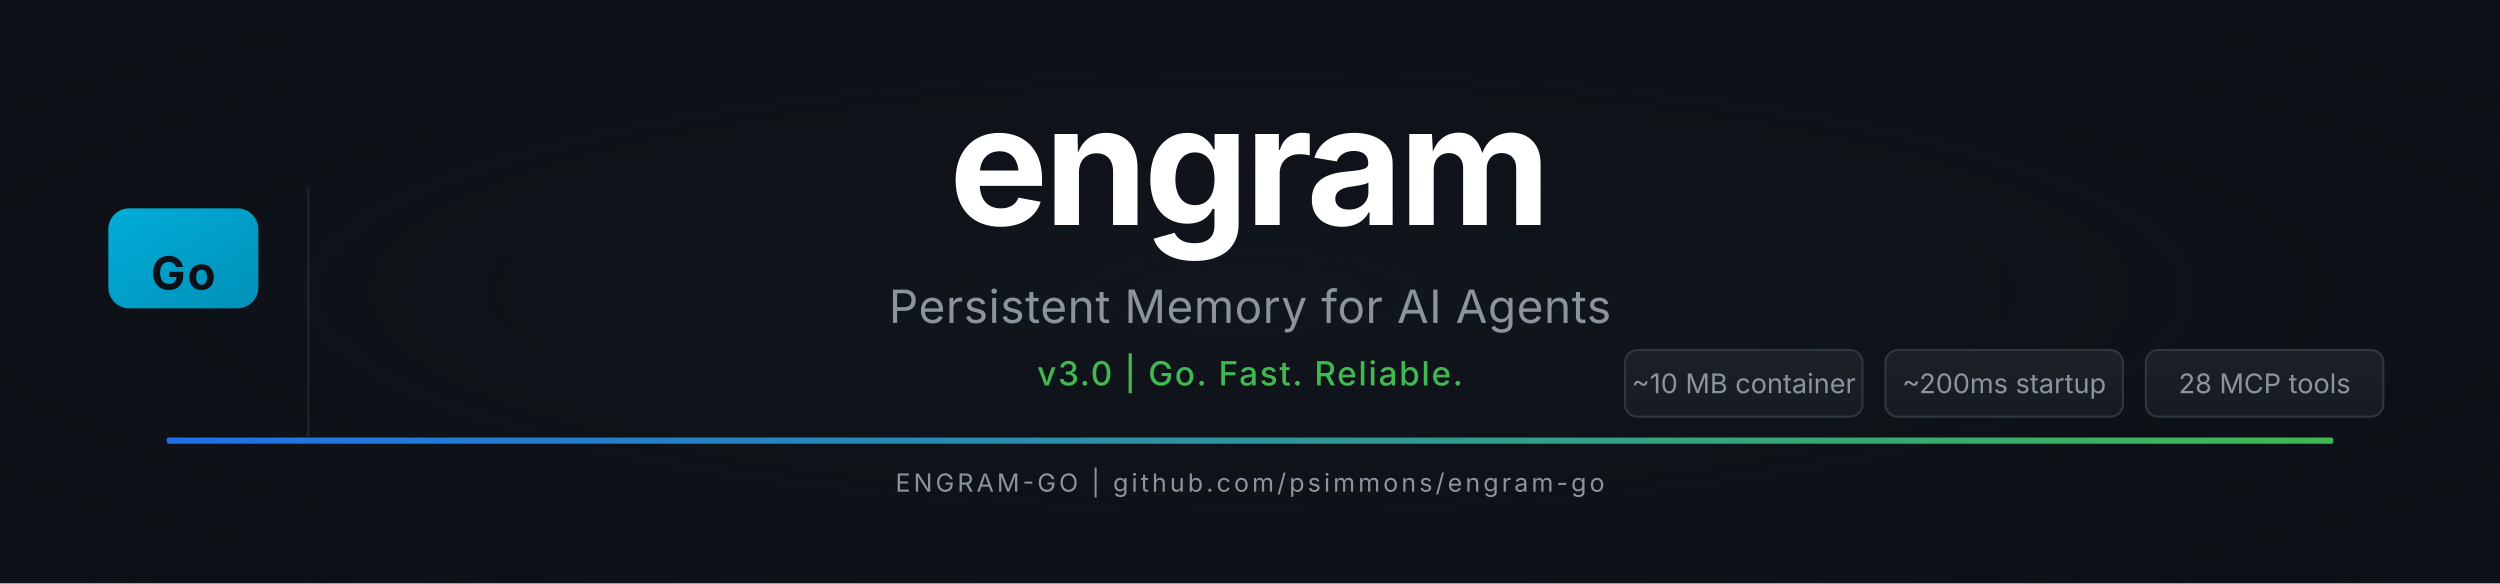
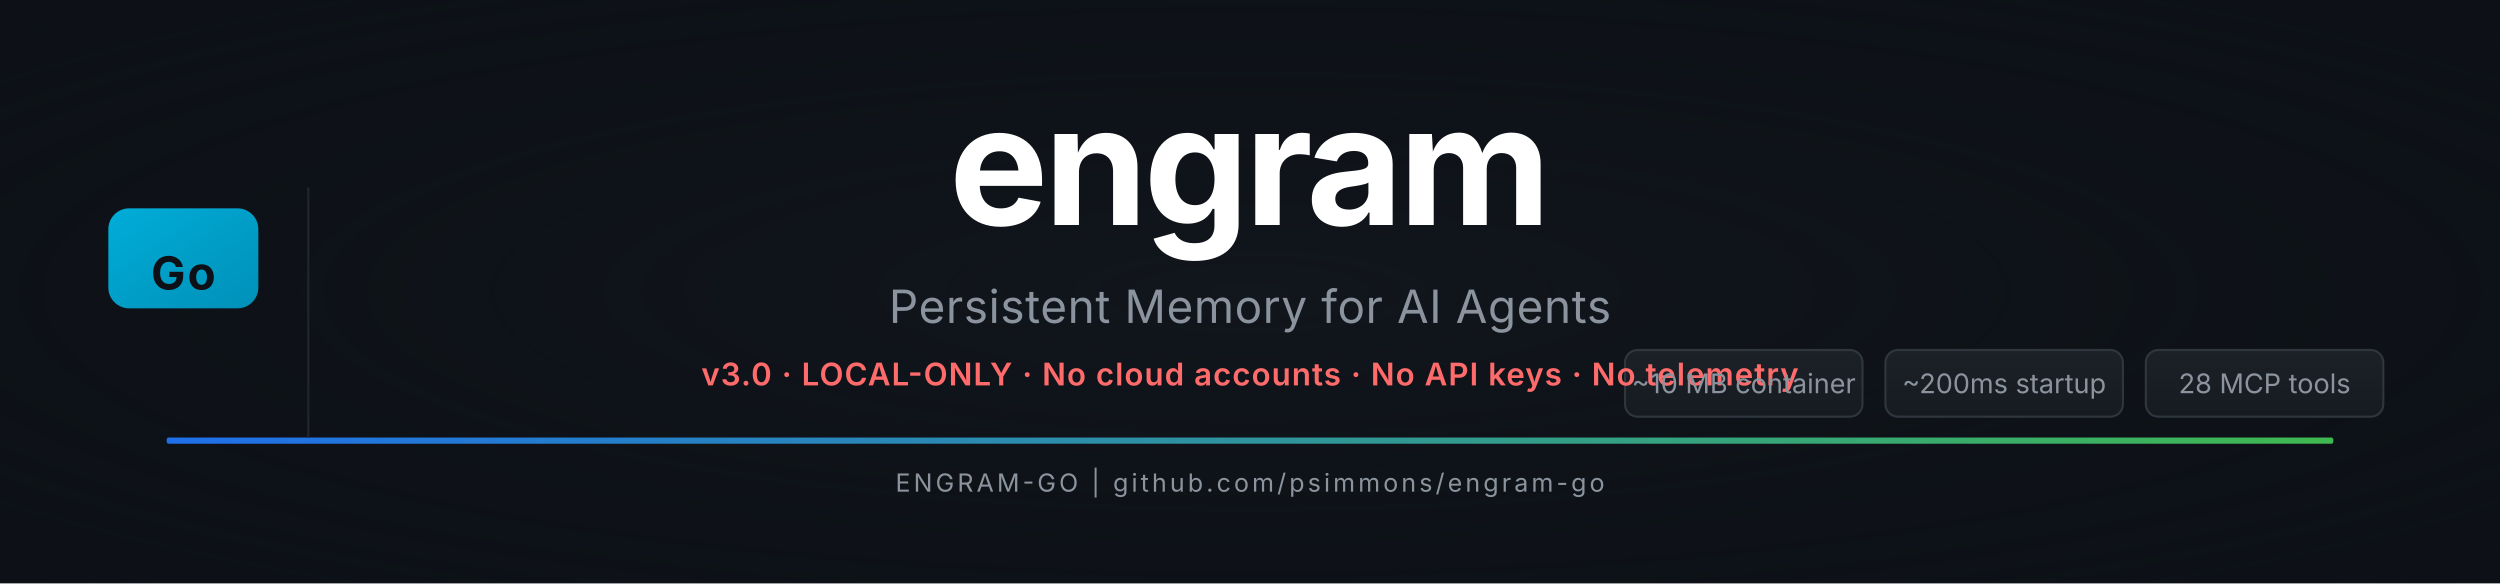
<svg xmlns="http://www.w3.org/2000/svg" viewBox="0 0 1200 280" width="1200" height="280" role="img" aria-label="engram-go v3.0 hero banner">
  <defs>
    <linearGradient id="accentGrad" x1="0%" y1="0%" x2="100%" y2="0%">
      <stop offset="0%" stop-color="#1f6feb" stop-opacity="1" />
      <stop offset="100%" stop-color="#3fb950" stop-opacity="1" />
    </linearGradient>
    <radialGradient id="bgVignette" cx="50%" cy="50%" r="70%" fx="50%" fy="50%">
      <stop offset="0%" stop-color="#161b22" stop-opacity="0.5" />
      <stop offset="100%" stop-color="#0d1117" stop-opacity="0" />
    </radialGradient>
    <linearGradient id="goBlockGrad" x1="0%" y1="0%" x2="100%" y2="100%">
      <stop offset="0%" stop-color="#00ADD8" stop-opacity="1" />
      <stop offset="100%" stop-color="#0090b8" stop-opacity="1" />
    </linearGradient>
    <linearGradient id="badgeGrad" x1="0%" y1="0%" x2="0%" y2="100%">
      <stop offset="0%" stop-color="#1c2128" stop-opacity="1" />
      <stop offset="100%" stop-color="#161b22" stop-opacity="1" />
    </linearGradient>
  </defs>
  <rect x="0" y="0" width="1200" height="280" fill="#0d1117" />
  <rect x="0" y="0" width="1200" height="280" fill="url(#bgVignette)" />
  <rect x="52" y="100" width="72" height="48" rx="10" ry="10" fill="url(#goBlockGrad)" />
  <rect x="780" y="168" width="114" height="32" rx="6" ry="6" fill="url(#badgeGrad)" stroke="#30363d" stroke-width="1" />
  <rect x="905" y="168" width="114" height="32" rx="6" ry="6" fill="url(#badgeGrad)" stroke="#30363d" stroke-width="1" />
  <rect x="1030" y="168" width="114" height="32" rx="6" ry="6" fill="url(#badgeGrad)" stroke="#30363d" stroke-width="1" />
  <rect x="80" y="210" width="1040" height="3" rx="1" ry="1" fill="url(#accentGrad)" />
  <line x1="148" y1="90" x2="148" y2="210" stroke="#21262d" stroke-width="1" />
  <text x="88" y="131" font-family="Inter, 'Source Sans 3', 'Segoe UI', sans-serif" font-size="22" font-weight="700" fill="#0d1117" text-anchor="middle" dominant-baseline="central" letter-spacing="1">Go</text>
  <text x="600" y="108" font-family="Inter, 'Source Sans 3', 'Segoe UI', sans-serif" font-size="80" font-weight="700" fill="#ffffff" text-anchor="middle" dominant-baseline="auto" letter-spacing="-2">engram</text>
  <text x="600" y="155" font-family="Inter, 'Source Sans 3', 'Segoe UI', sans-serif" font-size="22" font-weight="400" fill="#8b949e" text-anchor="middle" dominant-baseline="auto" letter-spacing="0.3">Persistent Memory for AI Agents</text>
-   <text x="600" y="185" font-family="Inter, 'Source Sans 3', 'Segoe UI', sans-serif" font-size="16" font-weight="500" fill="#3fb950" text-anchor="middle" dominant-baseline="auto" letter-spacing="0.8">v3.0  |  Go.  Fast.  Reliable.</text>
+   <text x="600" y="185" font-family="Inter, 'Source Sans 3', 'Segoe UI', sans-serif" font-size="15" font-weight="600" fill="#ff6b6b" text-anchor="middle" dominant-baseline="auto" letter-spacing="0.5">v3.0  ·  LOCAL-ONLY  ·  No cloud accounts  ·  No API keys  ·  No telemetry</text>
  <text x="837" y="184" font-family="Inter, 'Source Sans 3', 'Segoe UI', sans-serif" font-size="13" font-weight="400" fill="#8b949e" text-anchor="middle" dominant-baseline="central">~10 MB container</text>
  <text x="962" y="184" font-family="Inter, 'Source Sans 3', 'Segoe UI', sans-serif" font-size="13" font-weight="400" fill="#8b949e" text-anchor="middle" dominant-baseline="central">~200ms startup</text>
  <text x="1087" y="184" font-family="Inter, 'Source Sans 3', 'Segoe UI', sans-serif" font-size="13" font-weight="400" fill="#8b949e" text-anchor="middle" dominant-baseline="central">28 MCP tools</text>
  <text x="600" y="236" font-family="Inter, 'Source Sans 3', 'Segoe UI', sans-serif" font-size="12" font-weight="400" fill="#8b949e" text-anchor="middle" dominant-baseline="auto" letter-spacing="1.5">ENGRAM-GO  |  github.com/psimmons/engram-go</text>
</svg>
